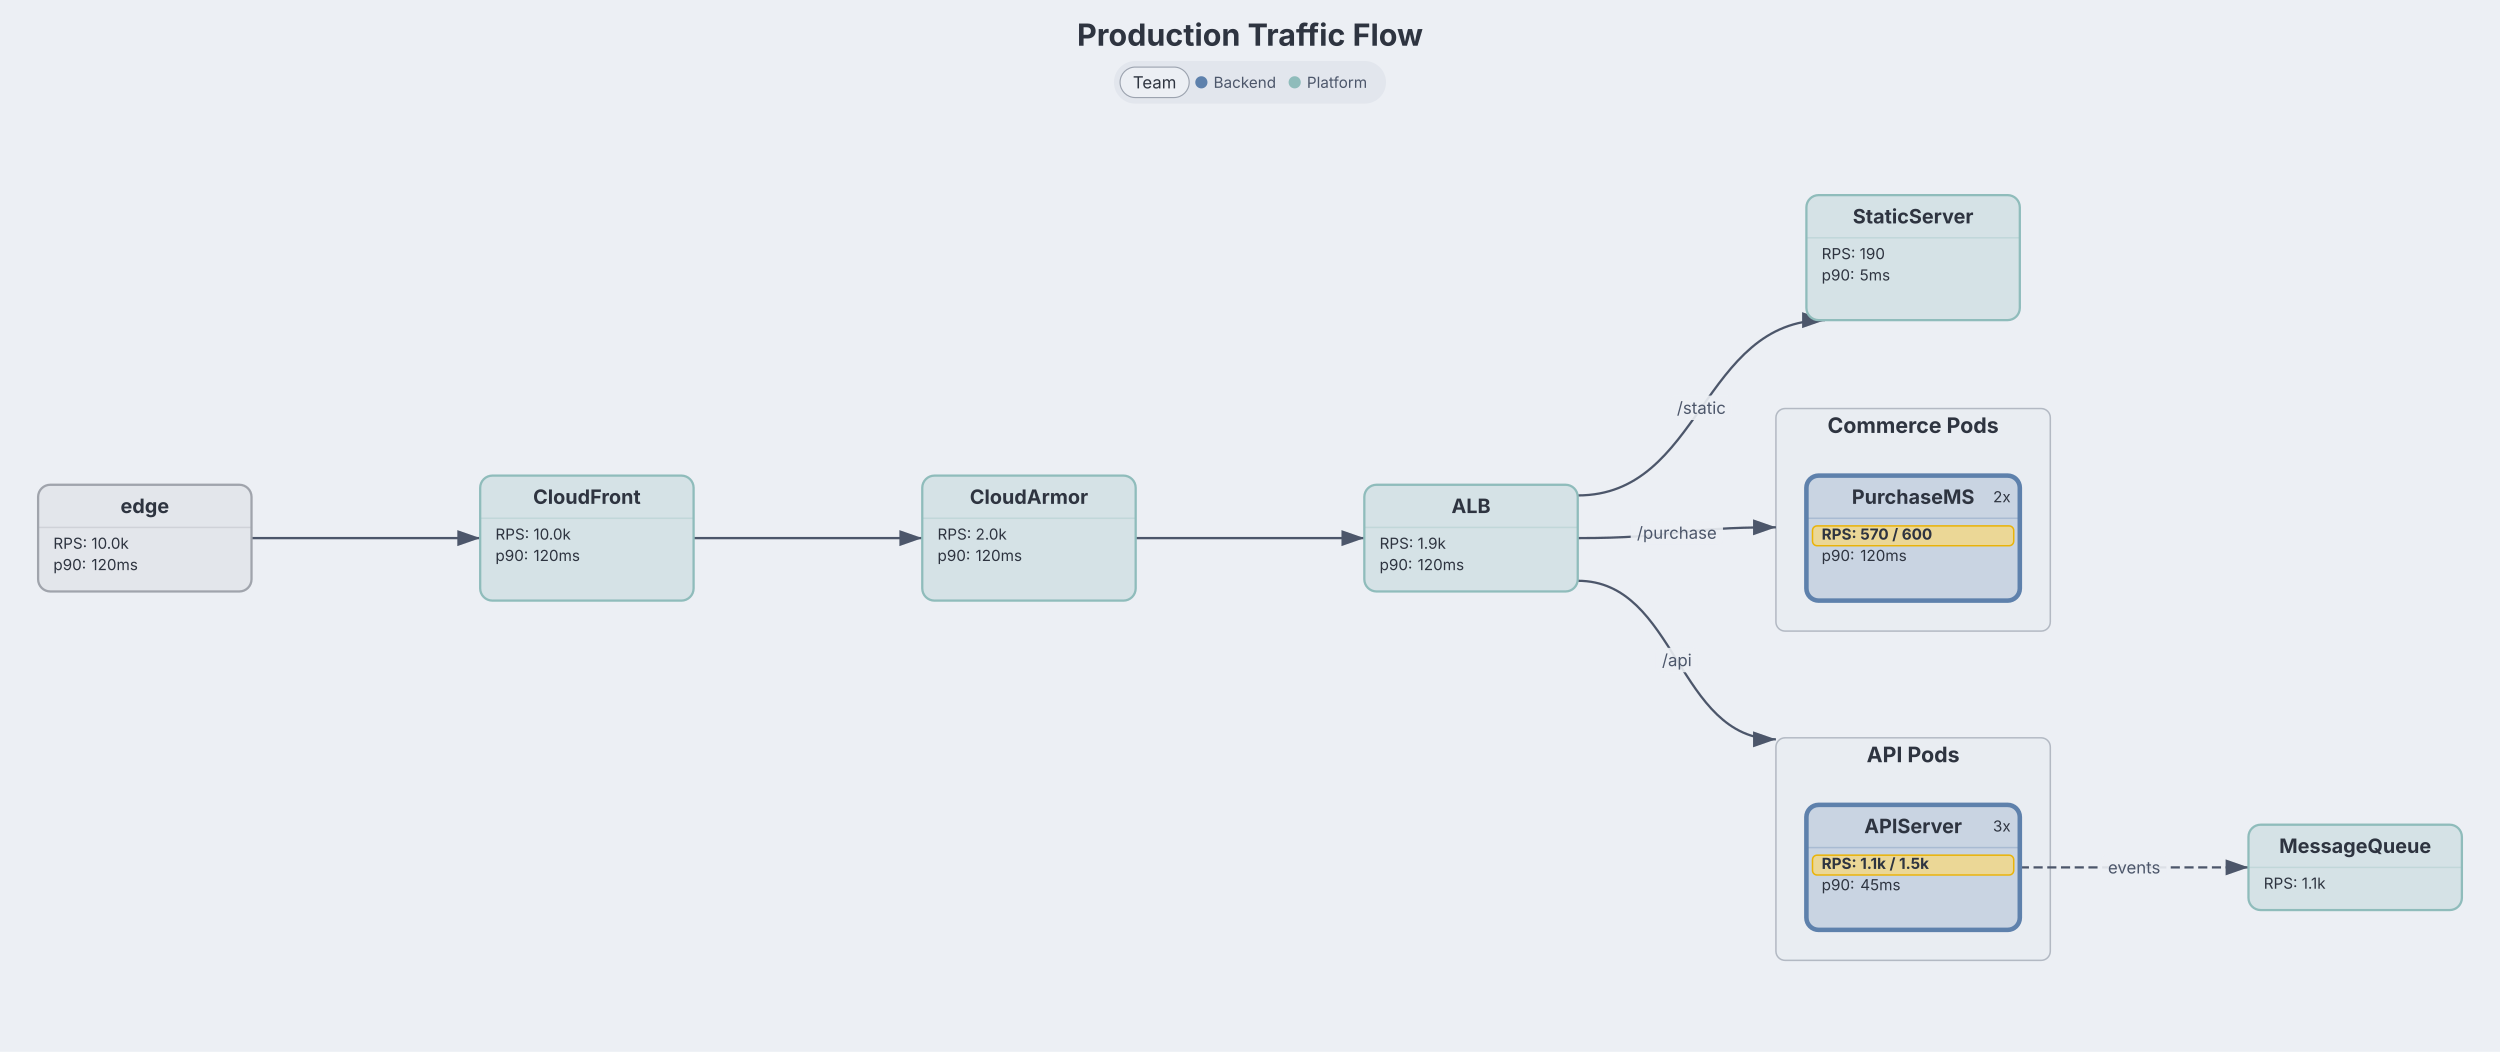
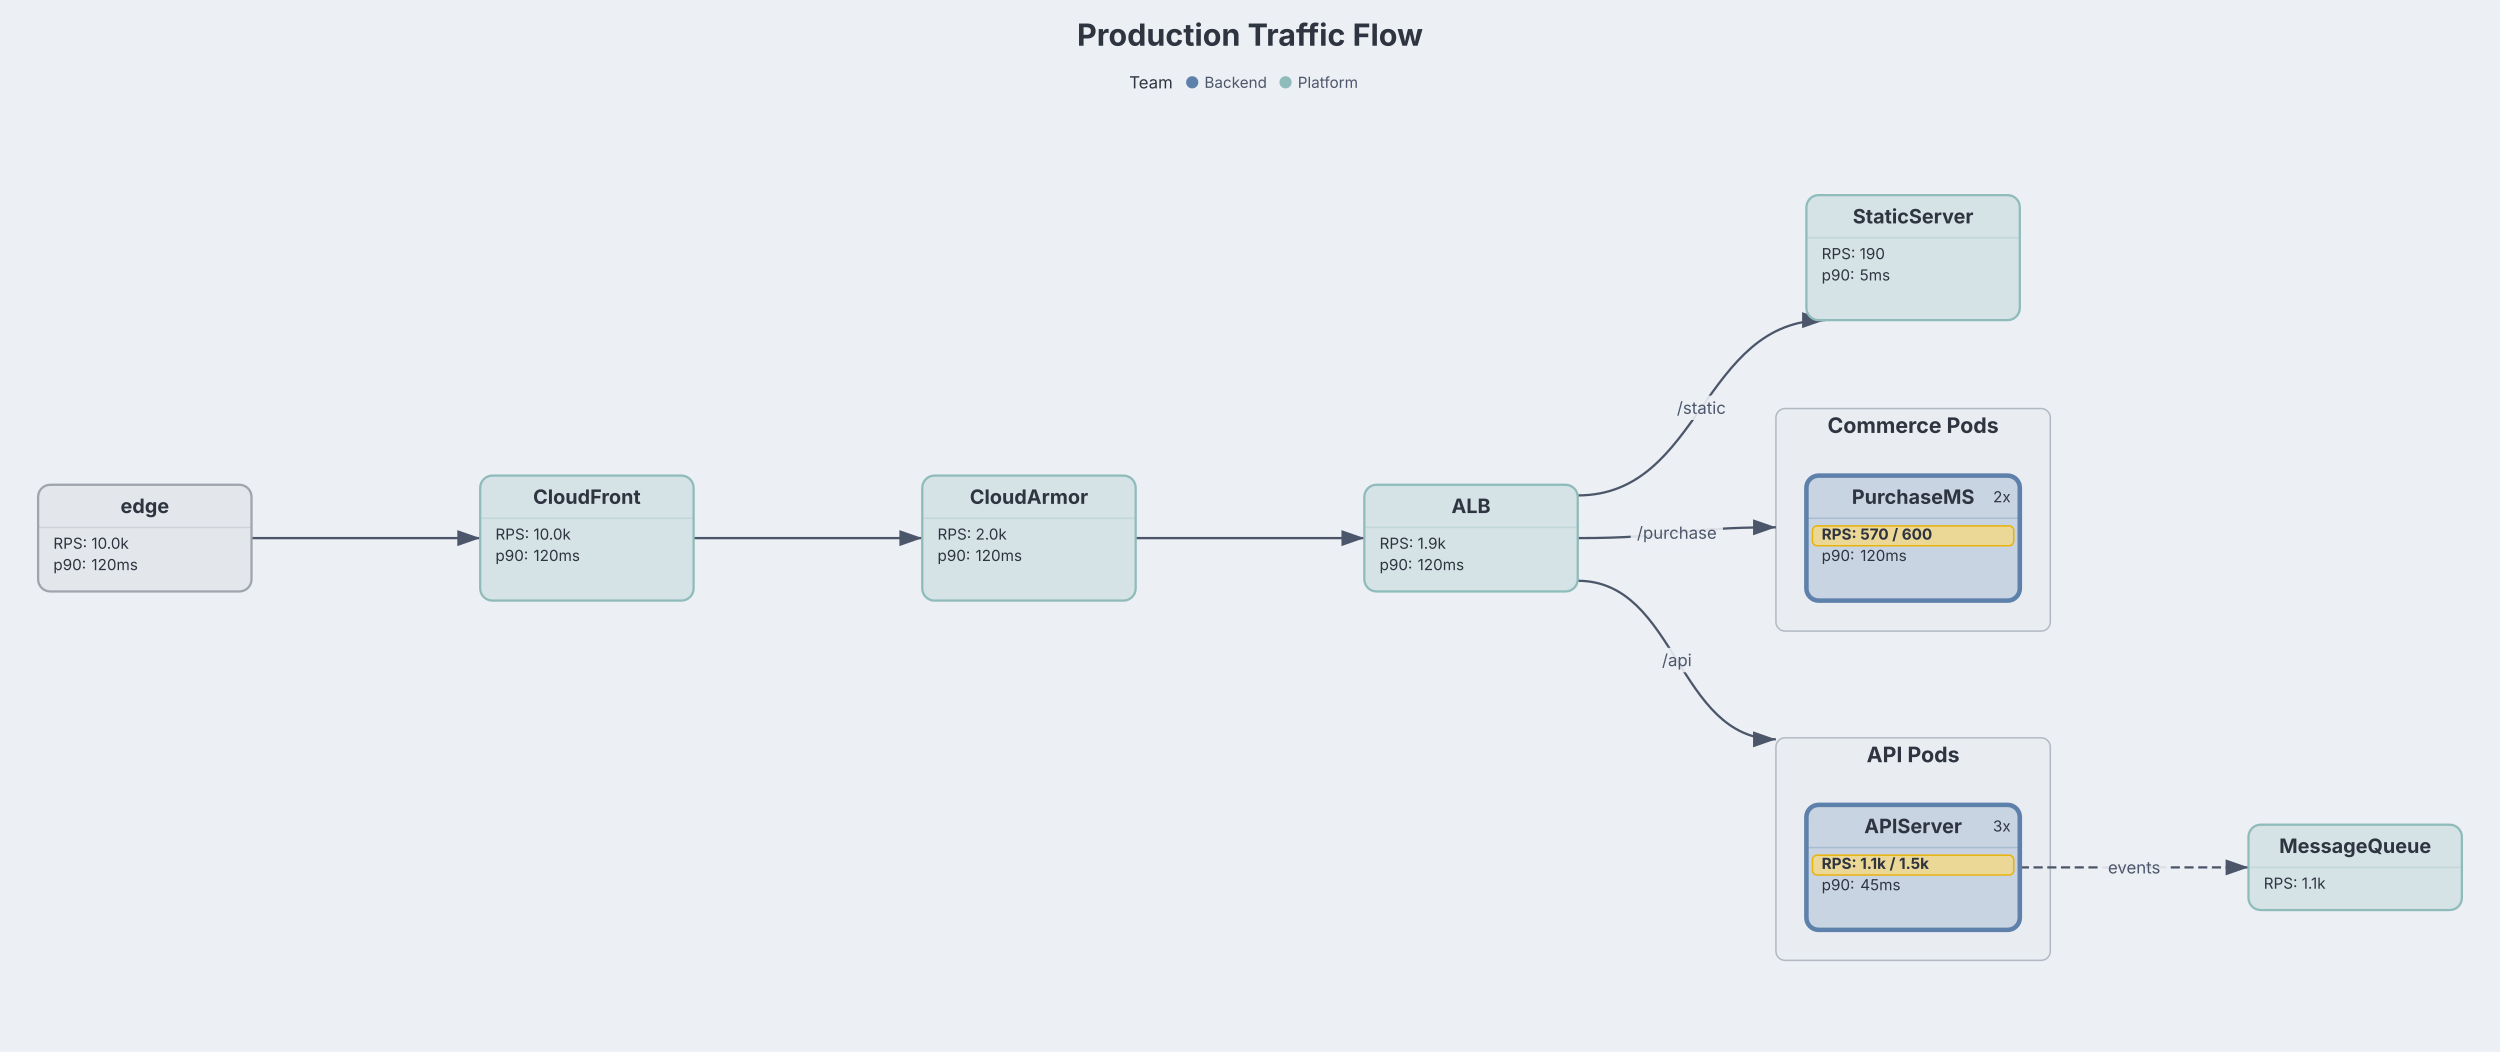
<svg xmlns="http://www.w3.org/2000/svg" aria-describedby="dgmo-desc-09c838c0" role="img" aria-label="Production Traffic Flow — Infra diagram" data-dgmo-cue="light" width="1640" height="690" viewBox="35 0 1640 690" preserveAspectRatio="xMidYMid meet" style="background: rgb(236, 239, 244); font-family: Inter, system-ui, Avenir, Helvetica, Arial, sans-serif;">
  <style>.infra-node:hover{filter:saturate(1.4) brightness(1.06)}.infra-node{transition:filter .12s ease, opacity .12s ease}@media (hover:hover){svg:has(.infra-node[data-infra-node="edge"]:hover) .infra-edge:not([data-from="edge"]):not([data-to="edge"]){opacity:0.4}svg:has(.infra-node[data-infra-node="cloudfront"]:hover) .infra-edge:not([data-from="cloudfront"]):not([data-to="cloudfront"]){opacity:0.4}svg:has(.infra-node[data-infra-node="cloudarmor"]:hover) .infra-edge:not([data-from="cloudarmor"]):not([data-to="cloudarmor"]){opacity:0.4}svg:has(.infra-node[data-infra-node="alb"]:hover) .infra-edge:not([data-from="alb"]):not([data-to="alb"]){opacity:0.4}svg:has(.infra-node[data-infra-node="apiserver"]:hover) .infra-edge:not([data-from="apiserver"]):not([data-to="apiserver"]){opacity:0.4}svg:has(.infra-node[data-infra-node="purchasems"]:hover) .infra-edge:not([data-from="purchasems"]):not([data-to="purchasems"]){opacity:0.4}svg:has(.infra-node[data-infra-node="messagequeue"]:hover) .infra-edge:not([data-from="messagequeue"]):not([data-to="messagequeue"]){opacity:0.4}svg:has(.infra-node[data-infra-node="staticserver"]:hover) .infra-edge:not([data-from="staticserver"]):not([data-to="staticserver"]){opacity:0.4}svg:has([data-legend-entry="platform"]:hover) .infra-node:not([data-tag-team="platform"]){opacity:0.4}svg:has(.infra-node[data-tag-team="platform"]:hover):has([data-legend-entry="platform"]) [data-legend-entry]:not([data-legend-entry="platform"]){opacity:0.4}svg:has([data-legend-entry="backend"]:hover) .infra-node:not([data-tag-team="backend"]){opacity:0.4}svg:has(.infra-node[data-tag-team="backend"]:hover):has([data-legend-entry="backend"]) [data-legend-entry]:not([data-legend-entry="backend"]){opacity:0.4}}[data-dgmo-cue="light"] [data-node-toggle],[data-dgmo-cue="light"] [data-group-toggle],[data-dgmo-cue="light"] [data-section-toggle],[data-dgmo-cue="light"] [data-note-toggle]{cursor:pointer}[data-dgmo-cue="light"] [data-node-toggle]:hover&gt;rect:first-child,[data-dgmo-cue="light"] [data-group-toggle]:hover&gt;rect:first-child,[data-dgmo-cue="light"] [data-section-toggle]:hover&gt;rect:first-child,[data-dgmo-cue="light"] [data-note-toggle]:hover&gt;rect:first-child,[data-dgmo-cue="light"] [data-node-toggle]:hover&gt;path:first-child,[data-dgmo-cue="light"] [data-group-toggle]:hover&gt;path:first-child,[data-dgmo-cue="light"] [data-section-toggle]:hover&gt;path:first-child,[data-dgmo-cue="light"] [data-note-toggle]:hover&gt;path:first-child{filter:brightness(0.95)}[data-dgmo-cue="light"] [data-node-toggle]:hover&gt;rect[fill=transparent]:first-child,[data-dgmo-cue="light"] [data-group-toggle]:hover&gt;rect[fill=transparent]:first-child,[data-dgmo-cue="light"] [data-section-toggle]:hover&gt;rect[fill=transparent]:first-child,[data-dgmo-cue="light"] [data-note-toggle]:hover&gt;rect[fill=transparent]:first-child{fill:#000;fill-opacity:0.05}[data-dgmo-cue="light"] .dgmo-collapse-bar-preview{transition:opacity 120ms ease-out}[data-dgmo-cue="light"] [data-node-toggle]:hover&gt;.dgmo-collapse-bar-preview,[data-dgmo-cue="light"] [data-group-toggle]:hover&gt;.dgmo-collapse-bar-preview,[data-dgmo-cue="light"] [data-section-toggle]:hover&gt;.dgmo-collapse-bar-preview,[data-dgmo-cue="light"] [data-note-toggle]:hover&gt;.dgmo-collapse-bar-preview{opacity:0.35}[data-dgmo-cue="light"] [data-node-toggle]:focus-visible,[data-dgmo-cue="light"] [data-group-toggle]:focus-visible,[data-dgmo-cue="light"] [data-section-toggle]:focus-visible,[data-dgmo-cue="light"] [data-note-toggle]:focus-visible{outline:2px solid currentColor;outline-offset:2px}@media (prefers-reduced-motion:reduce){[data-dgmo-cue="light"] .dgmo-collapse-bar-preview{transition:none}}</style>
  <rect class="dgmo-canvas-bg" x="35" y="0" width="1640" height="690" fill="#eceff4" />
  <g transform="translate(0, 68)">
    <g class="infra-group" data-line-number="26" data-node-toggle="[api pods]" role="button" aria-expanded="true" aria-label="API Pods" style="cursor: pointer;">
      <rect x="1200" y="416" width="180" height="146" rx="6" fill="#e9edf2" stroke="#4c566a" stroke-opacity="0.35" stroke-width="1" />
      <text x="1290" y="432" text-anchor="middle" font-family="Inter, system-ui, Avenir, Helvetica, Arial, sans-serif" font-size="14" font-weight="bold" fill="#2e3440">API Pods</text>
      <clipPath id="clip-group-apipods">
        <rect x="1200" y="416" width="180" height="146" rx="6" />
      </clipPath>
      <rect x="1200" y="558" width="180" height="4" fill="#4c566a" clip-path="url(#clip-group-apipods)" class="infra-collapse-bar-preview dgmo-collapse-bar-preview" opacity="0" pointer-events="none" />
    </g>
    <g class="infra-group" data-line-number="35" data-node-toggle="[commerce pods]" role="button" aria-expanded="true" aria-label="Commerce Pods" style="cursor: pointer;">
      <rect x="1200" y="200" width="180" height="146" rx="6" fill="#e9edf2" stroke="#4c566a" stroke-opacity="0.35" stroke-width="1" />
      <text x="1290" y="216" text-anchor="middle" font-family="Inter, system-ui, Avenir, Helvetica, Arial, sans-serif" font-size="14" font-weight="bold" fill="#2e3440">Commerce Pods</text>
      <clipPath id="clip-group-commercepods">
        <rect x="1200" y="200" width="180" height="146" rx="6" />
      </clipPath>
      <rect x="1200" y="342" width="180" height="4" fill="#4c566a" clip-path="url(#clip-group-commercepods)" class="infra-collapse-bar-preview dgmo-collapse-bar-preview" opacity="0" pointer-events="none" />
    </g>
    <defs>
      <marker id="infra-arrow" viewBox="0 0 10 7" refX="10" refY="3.5" markerWidth="10" markerHeight="7" orient="auto">
        <polygon points="0,0 10,3.5 0,7" fill="#4c566a" />
      </marker>
      <marker id="infra-arrow-4c566a" viewBox="0 0 10 7" refX="10" refY="3.5" markerWidth="10" markerHeight="7" orient="auto">
        <polygon points="0,0 10,3.5 0,7" fill="#4c566a" />
      </marker>
    </defs>
    <g class="infra-edge" data-line-number="9" data-from="edge" data-to="cloudfront">
      <path d="M200,285C275,285,275,285,350,285" fill="none" stroke="#4c566a" stroke-width="1.5" marker-end="url(#infra-arrow-4c566a)" />
    </g>
    <g class="infra-edge" data-line-number="14" data-from="cloudfront" data-to="cloudarmor">
      <path d="M490,285C565,285,565,285,640,285" fill="none" stroke="#4c566a" stroke-width="1.5" marker-end="url(#infra-arrow-4c566a)" />
    </g>
    <g class="infra-edge" data-line-number="19" data-from="cloudarmor" data-to="alb">
      <path d="M780,285C855,285,855,285,930,285" fill="none" stroke="#4c566a" stroke-width="1.5" marker-end="url(#infra-arrow-4c566a)" />
    </g>
    <g class="infra-edge" data-line-number="22" data-from="alb" data-to="[api pods]">
      <path d="M1070,313C1135,313,1135,417,1200,417" fill="none" stroke="#4c566a" stroke-width="1.5" marker-end="url(#infra-arrow-4c566a)" />
    </g>
    <g class="infra-edge" data-line-number="23" data-from="alb" data-to="[commerce pods]">
      <path d="M1070,285C1135,285,1135,277.909,1200,277.909" fill="none" stroke="#4c566a" stroke-width="1.5" marker-end="url(#infra-arrow-4c566a)" />
    </g>
    <g class="infra-edge" data-line-number="24" data-from="alb" data-to="staticserver">
      <path d="M1070,257C1151.09,257,1151.09,142,1232.179,142" fill="none" stroke="#4c566a" stroke-width="1.5" marker-end="url(#infra-arrow-4c566a)" />
    </g>
    <g class="infra-edge" data-line-number="33" data-from="apiserver" data-to="messagequeue">
      <path d="M1360,501C1435,501,1435,501,1510,501" fill="none" stroke="#4c566a" stroke-width="1.5" marker-end="url(#infra-arrow-4c566a)" stroke-dasharray="6 3" />
    </g>
    <g class="infra-node" data-line-number="7" data-infra-node="edge" data-node-collapse="edge" style="cursor: pointer;">
      <rect x="60" y="250" width="140" height="70" rx="8" fill="#e3e6eb" stroke="#a0a4ac" stroke-width="1.5" />
      <text x="130" y="268.55" text-anchor="middle" font-family="Inter, system-ui, Avenir, Helvetica, Arial, sans-serif" font-size="13" font-weight="bold" fill="#2e3440">edge</text>
      <line x1="60" y1="278" x2="200" y2="278" stroke="#a0a4ac" stroke-opacity="0.3" stroke-width="1" />
      <text x="70" y="292" font-family="Inter, system-ui, Avenir, Helvetica, Arial, sans-serif" font-size="10" fill="#2e3440">RPS: </text>
      <text x="94.94" y="292" font-family="Inter, system-ui, Avenir, Helvetica, Arial, sans-serif" font-size="10" font-weight="normal" fill="#2e3440">10.0k</text>
      <text x="70" y="306" font-family="Inter, system-ui, Avenir, Helvetica, Arial, sans-serif" font-size="10" fill="#2e3440">p90: </text>
      <text x="94.94" y="306" font-family="Inter, system-ui, Avenir, Helvetica, Arial, sans-serif" font-size="10" font-weight="normal" fill="#2e3440">120ms</text>
    </g>
    <g class="infra-node" data-line-number="11" data-infra-node="cloudfront" data-node-collapse="cloudfront" style="cursor: pointer;" data-tag-team="platform" data-role-cache="true">
      <rect x="350" y="244" width="140" height="82" rx="8" fill="#d5e2e6" stroke="#8fbcbb" stroke-width="1.5" />
      <text x="420" y="262.55" text-anchor="middle" font-family="Inter, system-ui, Avenir, Helvetica, Arial, sans-serif" font-size="13" font-weight="bold" fill="#2e3440">CloudFront</text>
      <line x1="350" y1="272" x2="490" y2="272" stroke="#8fbcbb" stroke-opacity="0.3" stroke-width="1" />
      <text x="360" y="286" font-family="Inter, system-ui, Avenir, Helvetica, Arial, sans-serif" font-size="10" fill="#2e3440">RPS: </text>
      <text x="384.94" y="286" font-family="Inter, system-ui, Avenir, Helvetica, Arial, sans-serif" font-size="10" font-weight="normal" fill="#2e3440">10.0k</text>
      <text x="360" y="300" font-family="Inter, system-ui, Avenir, Helvetica, Arial, sans-serif" font-size="10" fill="#2e3440">p90: </text>
      <text x="384.94" y="300" font-family="Inter, system-ui, Avenir, Helvetica, Arial, sans-serif" font-size="10" font-weight="normal" fill="#2e3440">120ms</text>
    </g>
    <g class="infra-node" data-line-number="16" data-infra-node="cloudarmor" data-node-collapse="cloudarmor" style="cursor: pointer;" data-tag-team="platform" data-role-firewall="true">
      <rect x="640" y="244" width="140" height="82" rx="8" fill="#d5e2e6" stroke="#8fbcbb" stroke-width="1.5" />
      <text x="710" y="262.55" text-anchor="middle" font-family="Inter, system-ui, Avenir, Helvetica, Arial, sans-serif" font-size="13" font-weight="bold" fill="#2e3440">CloudArmor</text>
      <line x1="640" y1="272" x2="780" y2="272" stroke="#8fbcbb" stroke-opacity="0.3" stroke-width="1" />
      <text x="650" y="286" font-family="Inter, system-ui, Avenir, Helvetica, Arial, sans-serif" font-size="10" fill="#2e3440">RPS: </text>
      <text x="674.94" y="286" font-family="Inter, system-ui, Avenir, Helvetica, Arial, sans-serif" font-size="10" font-weight="normal" fill="#2e3440">2.0k</text>
      <text x="650" y="300" font-family="Inter, system-ui, Avenir, Helvetica, Arial, sans-serif" font-size="10" fill="#2e3440">p90: </text>
      <text x="674.94" y="300" font-family="Inter, system-ui, Avenir, Helvetica, Arial, sans-serif" font-size="10" font-weight="normal" fill="#2e3440">120ms</text>
    </g>
    <g class="infra-node" data-line-number="21" data-infra-node="alb" data-node-collapse="alb" style="cursor: pointer;" data-tag-team="platform">
      <rect x="930" y="250" width="140" height="70" rx="8" fill="#d5e2e6" stroke="#8fbcbb" stroke-width="1.5" />
      <text x="1000" y="268.55" text-anchor="middle" font-family="Inter, system-ui, Avenir, Helvetica, Arial, sans-serif" font-size="13" font-weight="bold" fill="#2e3440">ALB</text>
      <line x1="930" y1="278" x2="1070" y2="278" stroke="#8fbcbb" stroke-opacity="0.3" stroke-width="1" />
      <text x="940" y="292" font-family="Inter, system-ui, Avenir, Helvetica, Arial, sans-serif" font-size="10" fill="#2e3440">RPS: </text>
      <text x="964.94" y="292" font-family="Inter, system-ui, Avenir, Helvetica, Arial, sans-serif" font-size="10" font-weight="normal" fill="#2e3440">1.9k</text>
      <text x="940" y="306" font-family="Inter, system-ui, Avenir, Helvetica, Arial, sans-serif" font-size="10" fill="#2e3440">p90: </text>
      <text x="964.94" y="306" font-family="Inter, system-ui, Avenir, Helvetica, Arial, sans-serif" font-size="10" font-weight="normal" fill="#2e3440">120ms</text>
    </g>
    <g class="infra-node" data-line-number="27" data-infra-node="apiserver" data-node-collapse="apiserver" style="cursor: pointer;" data-tag-team="backend" data-role-service="true" data-role-circuit-breaker="true">
      <rect x="1220" y="460" width="140" height="82" rx="8" fill="#c9d4e2" stroke="#5e81ac" stroke-width="3" />
      <text x="1290" y="478.55" text-anchor="middle" font-family="Inter, system-ui, Avenir, Helvetica, Arial, sans-serif" font-size="13" font-weight="bold" fill="#2e3440">APIServer</text>
      <line x1="1220" y1="488" x2="1360" y2="488" stroke="#5e81ac" stroke-opacity="0.3" stroke-width="1" />
      <rect x="1224" y="493" width="132" height="13" rx="3" fill="#ebd796" stroke="#eab308" stroke-width="1" />
      <text x="1230" y="502" font-family="Inter, system-ui, Avenir, Helvetica, Arial, sans-serif" font-size="10" font-weight="bold" fill="#2e3440">RPS: </text>
      <text x="1255.31" y="502" font-family="Inter, system-ui, Avenir, Helvetica, Arial, sans-serif" font-size="10" font-weight="bold" fill="#2e3440">1.1k / 1.5k</text>
      <text x="1230" y="516" font-family="Inter, system-ui, Avenir, Helvetica, Arial, sans-serif" font-size="10" fill="#2e3440">p90: </text>
      <text x="1255.31" y="516" font-family="Inter, system-ui, Avenir, Helvetica, Arial, sans-serif" font-size="10" font-weight="normal" fill="#2e3440">45ms</text>
      <text x="1354" y="477.5" text-anchor="end" font-family="Inter, system-ui, Avenir, Helvetica, Arial, sans-serif" font-size="10" fill="#2e3440" data-instance-node="apiserver" style="cursor: pointer;">3x</text>
    </g>
    <g class="infra-node" data-line-number="36" data-infra-node="purchasems" data-node-collapse="purchasems" style="cursor: pointer;" data-tag-team="backend" data-role-service="true">
      <rect x="1220" y="244" width="140" height="82" rx="8" fill="#c9d4e2" stroke="#5e81ac" stroke-width="3" />
      <text x="1290" y="262.55" text-anchor="middle" font-family="Inter, system-ui, Avenir, Helvetica, Arial, sans-serif" font-size="13" font-weight="bold" fill="#2e3440">PurchaseMS</text>
      <line x1="1220" y1="272" x2="1360" y2="272" stroke="#5e81ac" stroke-opacity="0.3" stroke-width="1" />
      <rect x="1224" y="277" width="132" height="13" rx="3" fill="#ebd796" stroke="#eab308" stroke-width="1" />
      <text x="1230" y="286" font-family="Inter, system-ui, Avenir, Helvetica, Arial, sans-serif" font-size="10" font-weight="bold" fill="#2e3440">RPS: </text>
      <text x="1255.31" y="286" font-family="Inter, system-ui, Avenir, Helvetica, Arial, sans-serif" font-size="10" font-weight="bold" fill="#2e3440">570 / 600</text>
      <text x="1230" y="300" font-family="Inter, system-ui, Avenir, Helvetica, Arial, sans-serif" font-size="10" fill="#2e3440">p90: </text>
      <text x="1255.31" y="300" font-family="Inter, system-ui, Avenir, Helvetica, Arial, sans-serif" font-size="10" font-weight="normal" fill="#2e3440">120ms</text>
      <text x="1354" y="261.5" text-anchor="end" font-family="Inter, system-ui, Avenir, Helvetica, Arial, sans-serif" font-size="10" fill="#2e3440" data-instance-node="purchasems" style="cursor: pointer;">2x</text>
    </g>
    <g class="infra-node" data-line-number="42" data-infra-node="messagequeue" data-node-collapse="messagequeue" style="cursor: pointer;" data-tag-team="platform">
      <rect x="1510" y="473" width="140" height="56" rx="8" fill="#d5e2e6" stroke="#8fbcbb" stroke-width="1.5" />
      <text x="1580" y="491.55" text-anchor="middle" font-family="Inter, system-ui, Avenir, Helvetica, Arial, sans-serif" font-size="13" font-weight="bold" fill="#2e3440">MessageQueue</text>
      <line x1="1510" y1="501" x2="1650" y2="501" stroke="#8fbcbb" stroke-opacity="0.3" stroke-width="1" />
      <text x="1520" y="515" font-family="Inter, system-ui, Avenir, Helvetica, Arial, sans-serif" font-size="10" fill="#2e3440">RPS: </text>
      <text x="1544.94" y="515" font-family="Inter, system-ui, Avenir, Helvetica, Arial, sans-serif" font-size="10" font-weight="normal" fill="#2e3440">1.1k</text>
    </g>
    <g class="infra-node" data-line-number="45" data-infra-node="staticserver" data-node-collapse="staticserver" style="cursor: pointer;" data-tag-team="platform">
      <rect x="1220" y="60" width="140" height="82" rx="8" fill="#d5e2e6" stroke="#8fbcbb" stroke-width="1.5" />
      <text x="1290" y="78.55" text-anchor="middle" font-family="Inter, system-ui, Avenir, Helvetica, Arial, sans-serif" font-size="13" font-weight="bold" fill="#2e3440">StaticServer</text>
      <line x1="1220" y1="88" x2="1360" y2="88" stroke="#8fbcbb" stroke-opacity="0.3" stroke-width="1" />
      <text x="1230" y="102" font-family="Inter, system-ui, Avenir, Helvetica, Arial, sans-serif" font-size="10" fill="#2e3440">RPS: </text>
      <text x="1254.94" y="102" font-family="Inter, system-ui, Avenir, Helvetica, Arial, sans-serif" font-size="10" font-weight="normal" fill="#2e3440">190</text>
      <text x="1230" y="116" font-family="Inter, system-ui, Avenir, Helvetica, Arial, sans-serif" font-size="10" fill="#2e3440">p90: </text>
      <text x="1254.94" y="116" font-family="Inter, system-ui, Avenir, Helvetica, Arial, sans-serif" font-size="10" font-weight="normal" fill="#2e3440">5ms</text>
    </g>
    <g class="">
      <rect x="1121.232" y="357" width="27.536" height="16" rx="3" fill="#eceff4" opacity="0.9" />
      <text x="1135" y="369" text-anchor="middle" font-family="Inter, system-ui, Avenir, Helvetica, Arial, sans-serif" font-size="11" fill="#4c566a">/api</text>
    </g>
    <g class="">
      <rect x="1104.743" y="273.455" width="60.514" height="16" rx="3" fill="#eceff4" opacity="0.9" />
      <text x="1135" y="285.455" text-anchor="middle" font-family="Inter, system-ui, Avenir, Helvetica, Arial, sans-serif" font-size="11" fill="#4c566a">/purchase</text>
    </g>
    <g class="">
      <rect x="1131.046" y="191.5" width="40.087" height="16" rx="3" fill="#eceff4" opacity="0.9" />
      <text x="1151.09" y="203.5" text-anchor="middle" font-family="Inter, system-ui, Avenir, Helvetica, Arial, sans-serif" font-size="11" fill="#4c566a">/static</text>
    </g>
    <g class="">
      <rect x="1413.543" y="493" width="42.914" height="16" rx="3" fill="#eceff4" opacity="0.9" />
      <text x="1435" y="505" text-anchor="middle" font-family="Inter, system-ui, Avenir, Helvetica, Arial, sans-serif" font-size="11" fill="#4c566a">events</text>
    </g>
  </g>
  <text class="chart-title" x="855" y="30" text-anchor="middle" font-family="Inter, system-ui, Avenir, Helvetica, Arial, sans-serif" font-size="20" font-weight="bold" fill="#2e3440" data-line-number="1">Production Traffic Flow</text>
  <g transform="translate(0, 40)" data-legend-active="team">
    <g class="dgmo-legend" data-legend-title-relation="below-title" data-legend-capsule-addon-width="0" data-legend-active="team">
-       <g transform="translate(765.7615,0)" data-legend-group="team" style="cursor: pointer;" class="infra-legend-group">
-         <rect width="178.477" height="28" rx="14" fill="#e2e6ed" />
-         <rect x="4" y="4" width="45.337" height="20" rx="10" fill="#eceff4" />
-         <rect x="4" y="4" width="45.337" height="20" rx="10" fill="none" stroke="#9ca3af" stroke-width="0.75" />
-         <text x="26.669" y="14" text-anchor="middle" dominant-baseline="central" font-size="11" font-weight="normal" fill="#2e3440" pointer-events="none" font-family="Inter, system-ui, Avenir, Helvetica, Arial, sans-serif">Team</text>
-         <g data-legend-entry="backend" data-series-name="Backend" style="cursor: pointer;" data-legend-color="#5e81ac" data-legend-type="tag" data-legend-tag-group="team">
-           <rect data-legend-hit="" x="53.337" y="0" width="61.22" height="28" fill="transparent" />
-           <circle cx="57.337" cy="14" r="4" fill="#5e81ac" />
-           <text x="65.337" y="14" dominant-baseline="central" font-size="10" fill="#4c566a" font-family="Inter, system-ui, Avenir, Helvetica, Arial, sans-serif">Backend</text>
+       <g transform="translate(775.7615,0)" data-legend-group="team" class="infra-legend-group">
+         <text x="0" y="14" dominant-baseline="central" font-size="11" font-weight="normal" fill="#2e3440" font-family="Inter, system-ui, Avenir, Helvetica, Arial, sans-serif">Team</text>
+         <g data-legend-entry="backend" data-series-name="Backend" data-legend-color="#5e81ac" data-legend-type="tag" data-legend-tag-group="team">
+           <rect data-legend-hit="" x="37.337" y="0" width="61.22" height="28" fill="transparent" />
+           <circle cx="41.337" cy="14" r="4" fill="#5e81ac" />
+           <text x="49.337" y="14" dominant-baseline="central" font-size="10" fill="#4c566a" font-family="Inter, system-ui, Avenir, Helvetica, Arial, sans-serif">Backend</text>
        </g>
-         <g data-legend-entry="platform" data-series-name="Platform" style="cursor: pointer;" data-legend-color="#8fbcbb" data-legend-type="tag" data-legend-tag-group="team">
-           <rect data-legend-hit="" x="114.557" y="0" width="59.92" height="28" fill="transparent" />
-           <circle cx="118.557" cy="14" r="4" fill="#8fbcbb" />
-           <text x="126.557" y="14" dominant-baseline="central" font-size="10" fill="#4c566a" font-family="Inter, system-ui, Avenir, Helvetica, Arial, sans-serif">Platform</text>
+         <g data-legend-entry="platform" data-series-name="Platform" data-legend-color="#8fbcbb" data-legend-type="tag" data-legend-tag-group="team">
+           <rect data-legend-hit="" x="98.557" y="0" width="59.92" height="28" fill="transparent" />
+           <circle cx="102.557" cy="14" r="4" fill="#8fbcbb" />
+           <text x="110.557" y="14" dominant-baseline="central" font-size="10" fill="#4c566a" font-family="Inter, system-ui, Avenir, Helvetica, Arial, sans-serif">Platform</text>
        </g>
      </g>
    </g>
  </g>
</svg>
